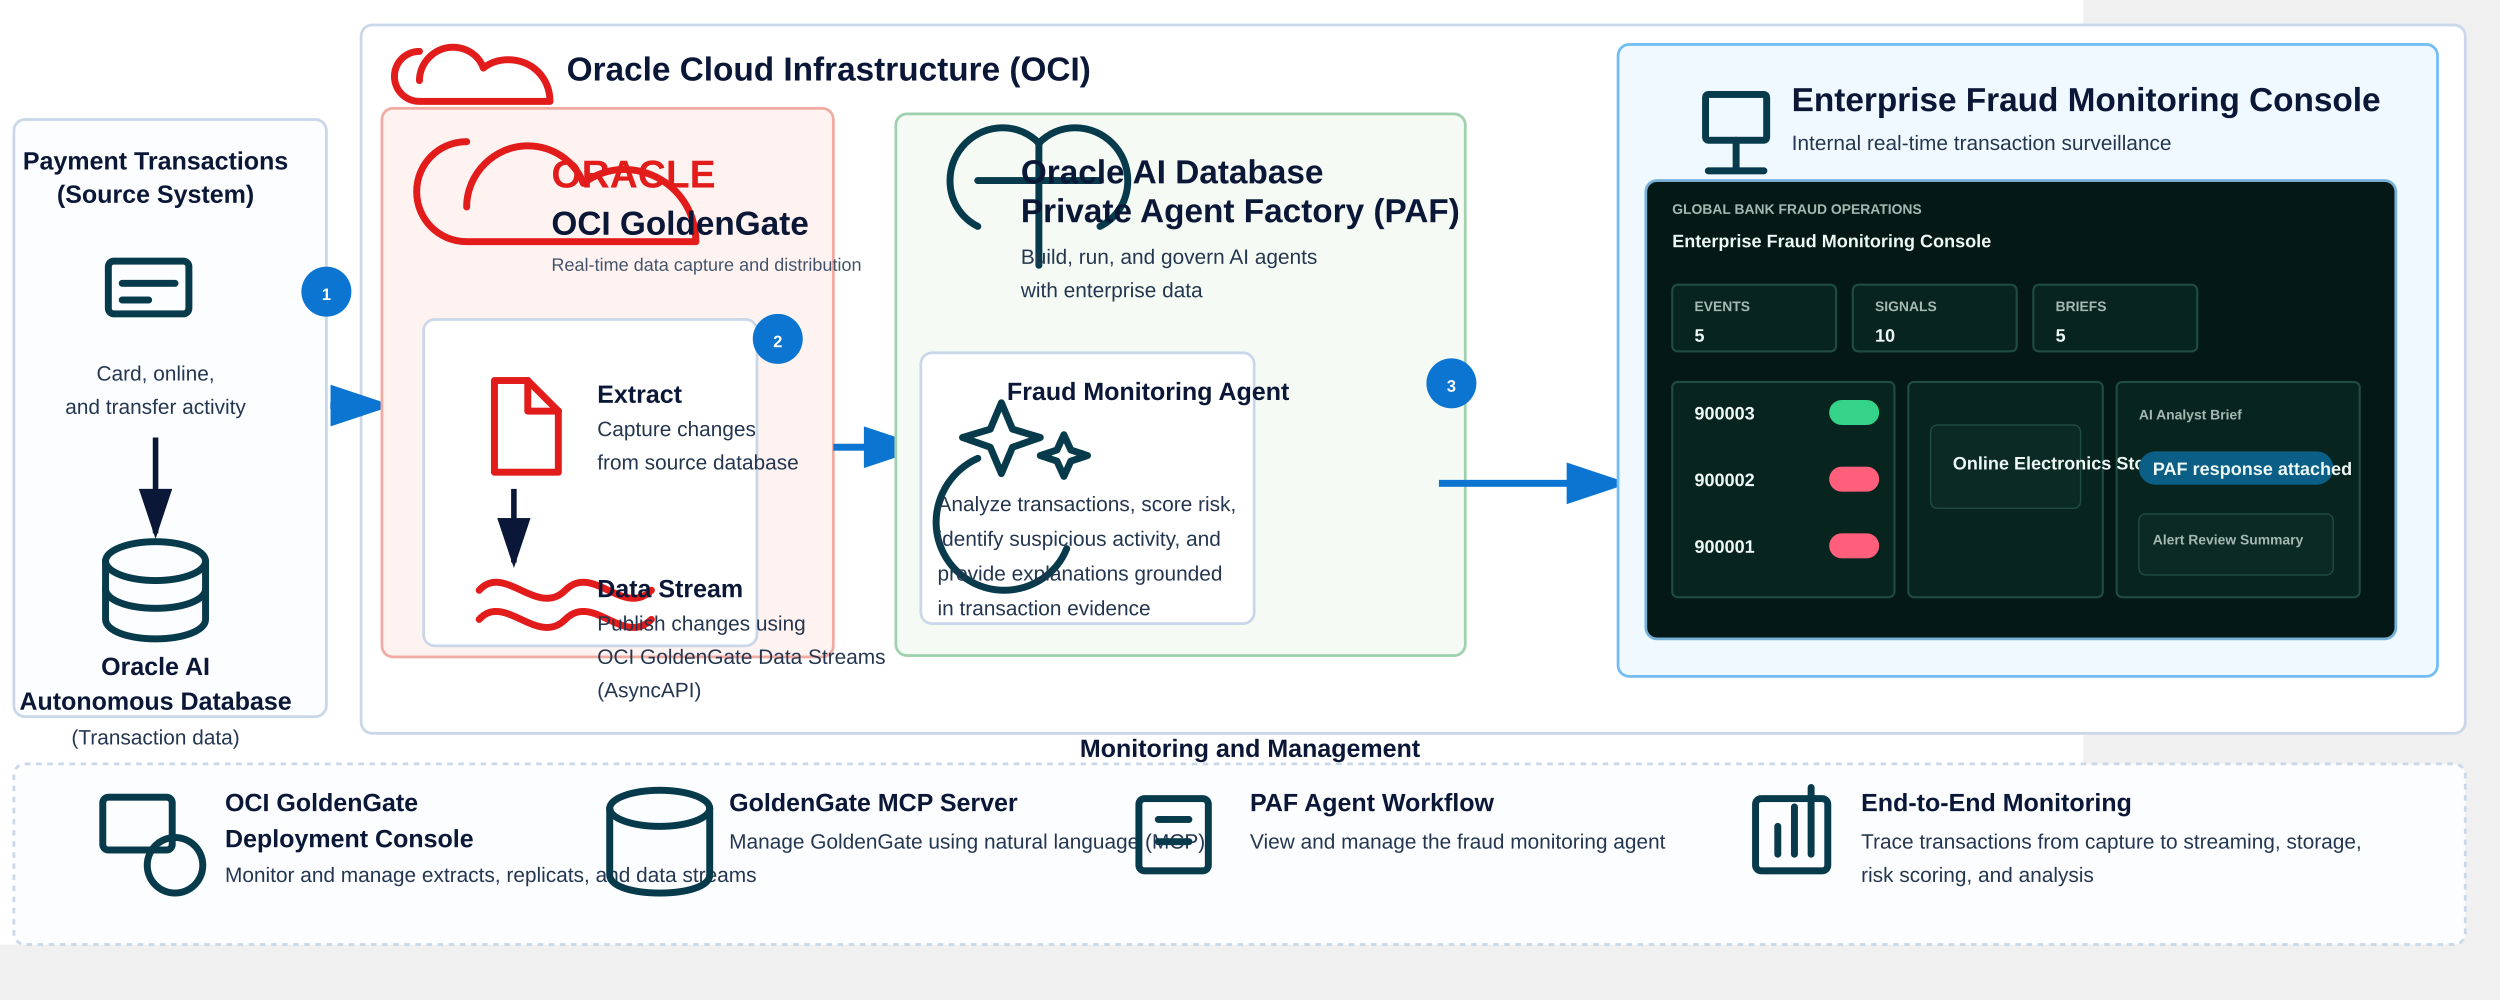
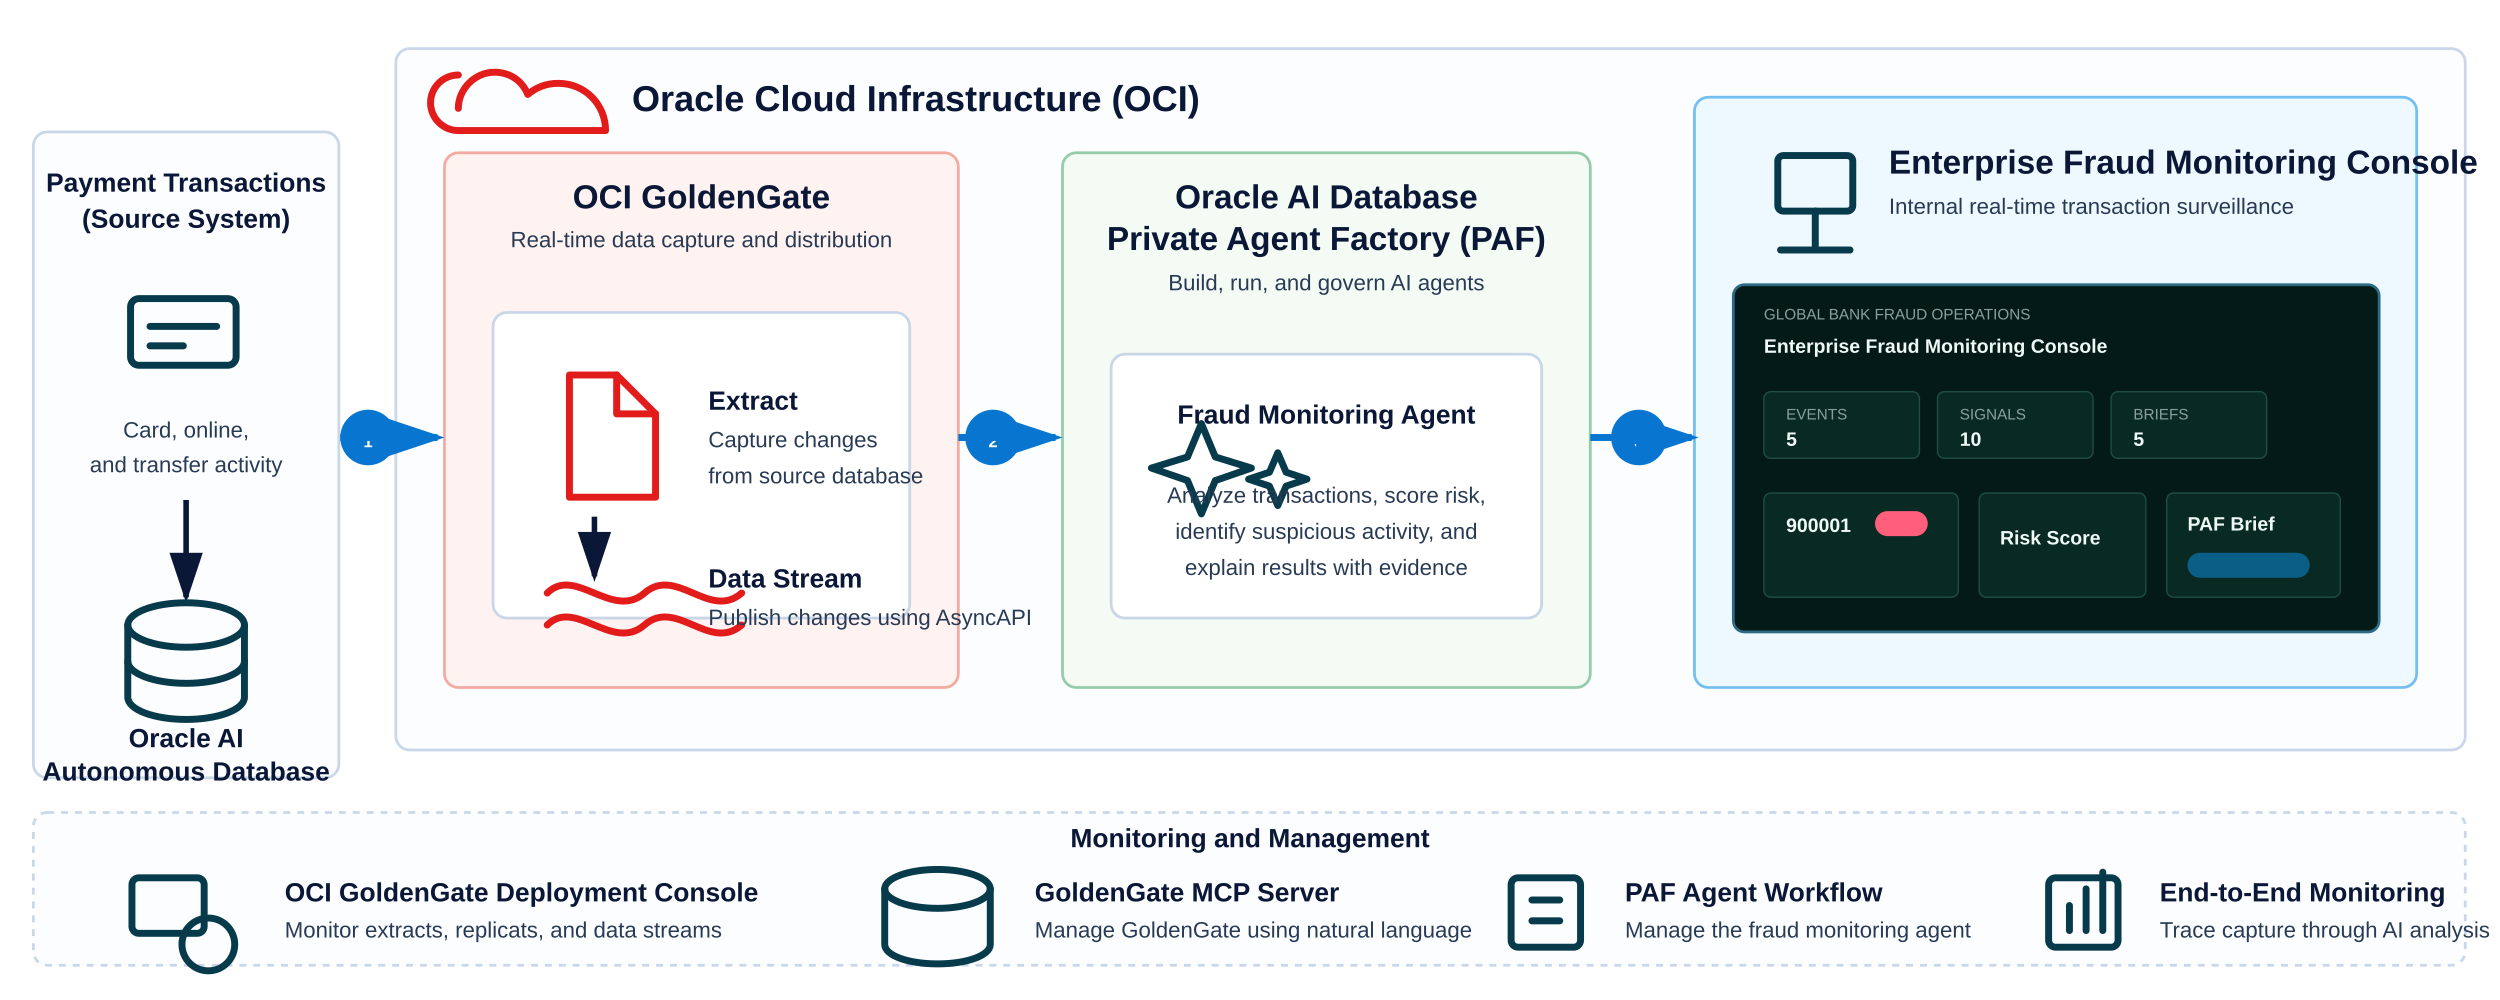
<svg xmlns="http://www.w3.org/2000/svg" width="1800" height="720" viewBox="0 0 1800 720" role="img" aria-labelledby="title desc">
  <defs>
    <style>
-       .bg{fill:#fff}
-       .panel{fill:#fbfdff;stroke:#c9d7e8;stroke-width:2}
-       .oci{fill:#fff;stroke:#c9d7e8;stroke-width:2}
-       .gg{fill:#fff3f1;stroke:#f2aba2;stroke-width:2}
-       .paf{fill:#f5fbf4;stroke:#9fd1ae;stroke-width:2}
-       .console{fill:#eff9ff;stroke:#73bdf5;stroke-width:2}
-       .card{fill:#fff;stroke:#c9d7e8;stroke-width:2}
-       .dash{fill:#041915;stroke:#7ab1d8;stroke-width:2}
-       .mgmt{fill:#fbfdff;stroke:#c9d7e8;stroke-width:2;stroke-dasharray:4 4}
-       .h1{font:700 24px Arial,Helvetica,sans-serif;fill:#0b1736}
-       .h2{font:700 18px Arial,Helvetica,sans-serif;fill:#0b1736}
-       .body{font:15px Arial,Helvetica,sans-serif;fill:#24364f}
-       .small{font:13px Arial,Helvetica,sans-serif;fill:#43546a}
-       .blue{fill:#0b75d1}
-       .arrow{stroke:#0b75d1;stroke-width:5;fill:none;marker-end:url(#arrow)}
-       .darkline{stroke:#0b1736;stroke-width:4;fill:none;marker-end:url(#darkArrow)}
-       .icon{stroke:#073b4c;stroke-width:5;fill:none;stroke-linecap:round;stroke-linejoin:round}
-       .redIcon{stroke:#e21b1b;stroke-width:5;fill:none;stroke-linecap:round;stroke-linejoin:round}
-       .whiteText{fill:#eef8f4;font:700 13px Arial,Helvetica,sans-serif}
-       .dashText{fill:#a5b9b2;font:700 10px Arial,Helvetica,sans-serif}
-       .badgeHigh{fill:#ff5f7a}
-       .badgeLow{fill:#35d28a}
-       .metric{fill:#08241e;stroke:#1f4d42;stroke-width:1.5}
+       .page{fill:#fff}.outer{fill:#fbfdff;stroke:#c9d7e8;stroke-width:2}.source{fill:#fbfdff;stroke:#c9d7e8;stroke-width:2}.gg{fill:#fff3f1;stroke:#f2aaa1;stroke-width:2}.paf{fill:#f4fbf5;stroke:#95cca8;stroke-width:2}.console{fill:#edf8ff;stroke:#74bff1;stroke-width:2}.card{fill:#fff;stroke:#c8d6e6;stroke-width:2}.dash{fill:#041a16;stroke:#2e6a83;stroke-width:2}.mgmt{fill:#fbfdff;stroke:#c9d7e8;stroke-width:2;stroke-dasharray:5 5}.title{font:700 26px Arial,Helvetica,sans-serif;fill:#0b1736}.h1{font:700 24px Arial,Helvetica,sans-serif;fill:#0b1736}.h2{font:700 19px Arial,Helvetica,sans-serif;fill:#0b1736}.body{font:16px Arial,Helvetica,sans-serif;fill:#283a54}.small{font:13px Arial,Helvetica,sans-serif;fill:#506278}.tiny{font:11px Arial,Helvetica,sans-serif;fill:#8aa19a}.white{font:700 14px Arial,Helvetica,sans-serif;fill:#eef8f4}.blue{fill:#0875d1}.icon{stroke:#073b4c;stroke-width:5;fill:none;stroke-linecap:round;stroke-linejoin:round}.redIcon{stroke:#e21b1b;stroke-width:5;fill:none;stroke-linecap:round;stroke-linejoin:round}.arrow{stroke:#0875d1;stroke-width:5;fill:none;marker-end:url(#arrow)}.darkArrow{stroke:#0b1736;stroke-width:4;fill:none;marker-end:url(#darkArrow)}
    </style>
    <marker id="arrow" markerWidth="10" markerHeight="10" refX="8" refY="3" orient="auto">
-       <path d="M0,0 L0,6 L9,3 z" fill="#0b75d1" />
+       <path d="M0,0 L0,6 L9,3 z" fill="#0875d1" />
    </marker>
    <marker id="darkArrow" markerWidth="10" markerHeight="10" refX="8" refY="3" orient="auto">
      <path d="M0,0 L0,6 L9,3 z" fill="#0b1736" />
    </marker>
  </defs>
-   <rect class="bg" width="1500" height="680" />
-   <rect class="panel" x="10" y="86" width="225" height="430" rx="8" />
-   <text class="h2" x="112" y="122" text-anchor="middle">Payment Transactions</text>
-   <text class="h2" x="112" y="146" text-anchor="middle">(Source System)</text>
-   <rect class="icon" x="78" y="188" width="58" height="38" rx="4" />
-   <line class="icon" x1="88" y1="204" x2="126" y2="204" />
-   <line class="icon" x1="88" y1="216" x2="107" y2="216" />
-   <text class="body" x="112" y="274" text-anchor="middle">Card, online,</text>
-   <text class="body" x="112" y="298" text-anchor="middle">and transfer activity</text>
-   <path class="darkline" d="M112 315 V384" />
-   <ellipse class="icon" cx="112" cy="404" rx="36" ry="14" />
-   <path class="icon" d="M76 404v42c0 8 16 14 36 14s36-6 36-14v-42" />
-   <path class="icon" d="M76 424c0 8 16 14 36 14s36-6 36-14" />
-   <text class="h2" x="112" y="486" text-anchor="middle">Oracle AI</text>
-   <text class="h2" x="112" y="511" text-anchor="middle">Autonomous Database</text>
-   <text class="body" x="112" y="536" text-anchor="middle">(Transaction data)</text>
-   <rect class="oci" x="260" y="18" width="1515" height="510" rx="8" />
-   <path class="redIcon" d="M302 58c0-13 11-24 24-24 10 0 19 6 22 15 5-4 11-6 18-6 17 0 30 13 30 30h-94c-10 0-18-8-18-18s8-18 18-18" />
-   <text class="h1" x="408" y="58">Oracle Cloud Infrastructure (OCI)</text>
-   <circle class="blue" cx="235" cy="210" r="18" />
-   <text x="235" y="216" text-anchor="middle" fill="#fff" font-family="Arial" font-weight="700">1</text>
-   <path class="arrow" d="M238 292 H278" />
-   <rect class="gg" x="275" y="78" width="325" height="395" rx="8" />
-   <path class="redIcon" d="M336 149c0-24 20-44 44-44 18 0 34 11 40 27 8-6 18-10 29-10 29 0 52 23 52 52H336c-20 0-36-16-36-36s16-36 36-36" />
-   <text x="397" y="135" font-family="Arial" font-size="28" font-weight="700" fill="#e21b1b">ORACLE</text>
-   <text class="h1" x="397" y="169">OCI GoldenGate</text>
-   <text class="small" x="397" y="195">Real-time data capture and distribution</text>
-   <rect class="card" x="305" y="230" width="240" height="235" rx="8" />
-   <path class="redIcon" d="M356 274h24l22 22v44h-46z" />
-   <path class="redIcon" d="M380 274v22h22" />
-   <text class="h2" x="430" y="290">Extract</text>
-   <text class="body" x="430" y="314">Capture changes</text>
-   <text class="body" x="430" y="338">from source database</text>
-   <path class="darkline" d="M370 352 V405" />
-   <path class="redIcon" d="M345 425c18-20 42 20 62 0s42 20 62 0" />
-   <path class="redIcon" d="M345 446c18-20 42 20 62 0s42 20 62 0" />
-   <text class="h2" x="430" y="430">Data Stream</text>
-   <text class="body" x="430" y="454">Publish changes using</text>
-   <text class="body" x="430" y="478">OCI GoldenGate Data Streams</text>
-   <text class="body" x="430" y="502">(AsyncAPI)</text>
-   <circle class="blue" cx="560" cy="244" r="18" />
-   <text x="560" y="250" text-anchor="middle" fill="#fff" font-family="Arial" font-weight="700">2</text>
-   <path class="arrow" d="M600 322 H662" />
-   <rect class="paf" x="645" y="82" width="410" height="390" rx="8" />
-   <path class="icon" d="M704 163c-12-6-20-18-20-33 0-21 17-38 38-38 10 0 19 4 26 11 7-7 16-11 26-11 21 0 38 17 38 38 0 15-8 27-20 33" />
-   <path class="icon" d="M748 103v88M704 130h88" />
-   <text class="h1" x="735" y="132">Oracle AI Database</text>
-   <text class="h1" x="735" y="160">Private Agent Factory (PAF)</text>
-   <text class="body" x="735" y="190">Build, run, and govern AI agents</text>
-   <text class="body" x="735" y="214">with enterprise data</text>
-   <rect class="card" x="663" y="254" width="240" height="195" rx="8" />
-   <path class="icon" d="M704 330c-18 8-30 26-30 46 0 27 22 49 49 49 20 0 38-12 45-30" />
-   <path class="icon" d="M721 290l8 19 20 6-20 7-8 19-8-19-20-7 20-6z" />
-   <path class="icon" d="M766 313l5 11 12 4-12 4-5 11-5-11-12-4 12-4z" />
-   <text class="h2" x="725" y="288">Fraud Monitoring Agent</text>
-   <text class="body" x="675" y="368">Analyze transactions, score risk,</text>
-   <text class="body" x="675" y="393">identify suspicious activity, and</text>
-   <text class="body" x="675" y="418">provide explanations grounded</text>
-   <text class="body" x="675" y="443">in transaction evidence</text>
-   <circle class="blue" cx="1045" cy="276" r="18" />
-   <text x="1045" y="282" text-anchor="middle" fill="#fff" font-family="Arial" font-weight="700">3</text>
-   <path class="arrow" d="M1036 348 H1168" />
-   <rect class="console" x="1165" y="32" width="590" height="455" rx="8" />
-   <rect class="icon" x="1228" y="68" width="44" height="33" rx="2" />
-   <path class="icon" d="M1250 101v22M1230 123h40" />
-   <text class="h1" x="1290" y="80">Enterprise Fraud Monitoring Console</text>
-   <text class="body" x="1290" y="108">Internal real-time transaction surveillance</text>
-   <rect class="dash" x="1185" y="130" width="540" height="330" rx="8" />
-   <text class="dashText" x="1204" y="154">GLOBAL BANK FRAUD OPERATIONS</text>
-   <text class="whiteText" x="1204" y="178">Enterprise Fraud Monitoring Console</text>
-   <rect class="metric" x="1204" y="205" width="118" height="48" rx="4" />
-   <rect class="metric" x="1334" y="205" width="118" height="48" rx="4" />
-   <rect class="metric" x="1464" y="205" width="118" height="48" rx="4" />
-   <text class="dashText" x="1220" y="224">EVENTS</text>
-   <text class="whiteText" x="1220" y="246">5</text>
-   <text class="dashText" x="1350" y="224">SIGNALS</text>
-   <text class="whiteText" x="1350" y="246">10</text>
-   <text class="dashText" x="1480" y="224">BRIEFS</text>
-   <text class="whiteText" x="1480" y="246">5</text>
-   <rect class="metric" x="1204" y="275" width="160" height="155" rx="4" />
-   <rect class="metric" x="1374" y="275" width="140" height="155" rx="4" />
-   <rect class="metric" x="1524" y="275" width="175" height="155" rx="4" />
-   <text class="whiteText" x="1220" y="302">900003</text>
-   <rect class="badgeLow" x="1317" y="288" width="36" height="18" rx="9" />
-   <text class="whiteText" x="1220" y="350">900002</text>
-   <rect class="badgeHigh" x="1317" y="336" width="36" height="18" rx="9" />
-   <text class="whiteText" x="1220" y="398">900001</text>
-   <rect class="badgeHigh" x="1317" y="384" width="36" height="18" rx="9" />
-   <rect x="1390" y="306" width="108" height="60" rx="5" fill="#0b2a24" stroke="#1f4d42" />
-   <text class="whiteText" x="1406" y="338">Online Electronics Store</text>
-   <text class="dashText" x="1540" y="302">AI Analyst Brief</text>
-   <rect x="1540" y="325" width="140" height="24" rx="12" fill="#0b5e86" />
-   <text class="whiteText" x="1550" y="342">PAF response attached</text>
-   <rect x="1540" y="370" width="140" height="44" rx="5" fill="#0b2a24" stroke="#1f4d42" />
-   <text class="dashText" x="1550" y="392">Alert Review Summary</text>
-   <rect class="mgmt" x="10" y="550" width="1765" height="130" rx="8" />
-   <text class="h2" x="900" y="545" text-anchor="middle">Monitoring and Management</text>
-   <rect class="icon" x="74" y="574" width="50" height="38" rx="4" />
-   <circle class="icon" cx="126" cy="623" r="20" />
-   <text class="h2" x="162" y="584">OCI GoldenGate</text>
-   <text class="h2" x="162" y="610">Deployment Console</text>
-   <text class="body" x="162" y="635">Monitor and manage extracts, replicats, and data streams</text>
-   <ellipse class="icon" cx="475" cy="582" rx="36" ry="13" />
-   <path class="icon" d="M439 582v48c0 8 16 13 36 13s36-5 36-13v-48" />
-   <text class="h2" x="525" y="584">GoldenGate MCP Server</text>
-   <text class="body" x="525" y="611">Manage GoldenGate using natural language (MCP)</text>
-   <rect class="icon" x="820" y="575" width="50" height="52" rx="4" />
-   <line class="icon" x1="834" y1="590" x2="856" y2="590" />
-   <line class="icon" x1="834" y1="606" x2="856" y2="606" />
-   <text class="h2" x="900" y="584">PAF Agent Workflow</text>
-   <text class="body" x="900" y="611">View and manage the fraud monitoring agent</text>
-   <rect class="icon" x="1264" y="575" width="52" height="52" rx="4" />
-   <path class="icon" d="M1280 615v-20M1292 615v-34M1304 615v-48" />
-   <text class="h2" x="1340" y="584">End-to-End Monitoring</text>
-   <text class="body" x="1340" y="611">Trace transactions from capture to streaming, storage,</text>
-   <text class="body" x="1340" y="635">risk scoring, and analysis</text>
+   <rect class="page" width="1800" height="720" />
+   <rect class="source" x="24" y="95" width="220" height="465" rx="10" />
+   <text class="h2" x="134" y="138" text-anchor="middle">Payment Transactions</text>
+   <text class="h2" x="134" y="164" text-anchor="middle">(Source System)</text>
+   <rect class="icon" x="94" y="215" width="76" height="48" rx="6" />
+   <line class="icon" x1="108" y1="235" x2="156" y2="235" />
+   <line class="icon" x1="108" y1="249" x2="132" y2="249" />
+   <text class="body" x="134" y="315" text-anchor="middle">Card, online,</text>
+   <text class="body" x="134" y="340" text-anchor="middle">and transfer activity</text>
+   <path class="darkArrow" d="M134 360 V430" />
+   <ellipse class="icon" cx="134" cy="450" rx="42" ry="16" />
+   <path class="icon" d="M92 450v52c0 9 19 16 42 16s42-7 42-16v-52" />
+   <path class="icon" d="M92 476c0 9 19 16 42 16s42-7 42-16" />
+   <text class="h2" x="134" y="538" text-anchor="middle">Oracle AI</text>
+   <text class="h2" x="134" y="562" text-anchor="middle">Autonomous Database</text>
+   <rect class="outer" x="285" y="35" width="1490" height="505" rx="10" />
+   <path class="redIcon" d="M330 78c0-14 12-26 26-26 11 0 20 6 24 16 6-5 13-8 22-8 19 0 34 15 34 34H330c-11 0-20-9-20-20s9-20 20-20" />
+   <text class="title" x="455" y="80">Oracle Cloud Infrastructure (OCI)</text>
+   <rect class="gg" x="320" y="110" width="370" height="385" rx="10" />
+   <text class="h1" x="505" y="150" text-anchor="middle">OCI GoldenGate</text>
+   <text class="body" x="505" y="178" text-anchor="middle">Real-time data capture and distribution</text>
+   <rect class="card" x="355" y="225" width="300" height="220" rx="10" />
+   <path class="redIcon" d="M410 270h34l28 28v60h-62z" />
+   <path class="redIcon" d="M444 270v28h28" />
+   <text class="h2" x="510" y="295">Extract</text>
+   <text class="body" x="510" y="322">Capture changes</text>
+   <text class="body" x="510" y="348">from source database</text>
+   <path class="darkArrow" d="M428 372 V415" />
+   <path class="redIcon" d="M394 427c20-20 47 20 70 0s47 20 70 0" />
+   <path class="redIcon" d="M394 450c20-20 47 20 70 0s47 20 70 0" />
+   <text class="h2" x="510" y="423">Data Stream</text>
+   <text class="body" x="510" y="450">Publish changes using AsyncAPI</text>
+   <rect class="paf" x="765" y="110" width="380" height="385" rx="10" />
+   <text class="h1" x="955" y="150" text-anchor="middle">Oracle AI Database</text>
+   <text class="h1" x="955" y="180" text-anchor="middle">Private Agent Factory (PAF)</text>
+   <text class="body" x="955" y="209" text-anchor="middle">Build, run, and govern AI agents</text>
+   <rect class="card" x="800" y="255" width="310" height="190" rx="10" />
+   <path class="icon" d="M865 305l10 24 26 8-26 9-10 24-10-24-26-9 26-8z" />
+   <path class="icon" d="M920 326l6 14 15 5-15 5-6 14-6-14-15-5 15-5z" />
+   <text class="h2" x="955" y="305" text-anchor="middle">Fraud Monitoring Agent</text>
+   <text class="body" x="955" y="362" text-anchor="middle">Analyze transactions, score risk,</text>
+   <text class="body" x="955" y="388" text-anchor="middle">identify suspicious activity, and</text>
+   <text class="body" x="955" y="414" text-anchor="middle">explain results with evidence</text>
+   <rect class="console" x="1220" y="70" width="520" height="425" rx="10" />
+   <rect class="icon" x="1280" y="112" width="54" height="40" rx="4" />
+   <path class="icon" d="M1307 152v28M1282 180h50" />
+   <text class="h1" x="1360" y="125">Enterprise Fraud Monitoring Console</text>
+   <text class="body" x="1360" y="154">Internal real-time transaction surveillance</text>
+   <rect class="dash" x="1248" y="205" width="465" height="250" rx="8" />
+   <text class="tiny" x="1270" y="230">GLOBAL BANK FRAUD OPERATIONS</text>
+   <text class="white" x="1270" y="254">Enterprise Fraud Monitoring Console</text>
+   <rect x="1270" y="282" width="112" height="48" rx="5" fill="#092a23" stroke="#1f4d42" />
+   <rect x="1395" y="282" width="112" height="48" rx="5" fill="#092a23" stroke="#1f4d42" />
+   <rect x="1520" y="282" width="112" height="48" rx="5" fill="#092a23" stroke="#1f4d42" />
+   <text class="tiny" x="1286" y="302">EVENTS</text>
+   <text class="white" x="1286" y="321">5</text>
+   <text class="tiny" x="1411" y="302">SIGNALS</text>
+   <text class="white" x="1411" y="321">10</text>
+   <text class="tiny" x="1536" y="302">BRIEFS</text>
+   <text class="white" x="1536" y="321">5</text>
+   <rect x="1270" y="355" width="140" height="75" rx="5" fill="#092a23" stroke="#1f4d42" />
+   <rect x="1425" y="355" width="120" height="75" rx="5" fill="#092a23" stroke="#1f4d42" />
+   <rect x="1560" y="355" width="125" height="75" rx="5" fill="#092a23" stroke="#1f4d42" />
+   <text class="white" x="1286" y="383">900001</text>
+   <rect x="1350" y="368" width="38" height="18" rx="9" fill="#ff5f7a" />
+   <text class="white" x="1440" y="392">Risk Score</text>
+   <text class="white" x="1575" y="382">PAF Brief</text>
+   <rect x="1575" y="398" width="88" height="18" rx="9" fill="#0b5e86" />
+   <circle class="blue" cx="265" cy="315" r="20" />
+   <text x="265" y="322" text-anchor="middle" fill="#fff" font-family="Arial" font-weight="700">1</text>
+   <path class="arrow" d="M245 315 H315" />
+   <circle class="blue" cx="715" cy="315" r="20" />
+   <text x="715" y="322" text-anchor="middle" fill="#fff" font-family="Arial" font-weight="700">2</text>
+   <path class="arrow" d="M690 315 H760" />
+   <circle class="blue" cx="1180" cy="315" r="20" />
+   <text x="1180" y="322" text-anchor="middle" fill="#fff" font-family="Arial" font-weight="700">3</text>
+   <path class="arrow" d="M1145 315 H1218" />
+   <rect class="mgmt" x="24" y="585" width="1751" height="110" rx="10" />
+   <text class="h2" x="900" y="610" text-anchor="middle">Monitoring and Management</text>
+   <rect class="icon" x="95" y="632" width="52" height="40" rx="5" />
+   <circle class="icon" cx="150" cy="680" r="19" />
+   <text class="h2" x="205" y="649">OCI GoldenGate Deployment Console</text>
+   <text class="body" x="205" y="675">Monitor extracts, replicats, and data streams</text>
+   <ellipse class="icon" cx="675" cy="640" rx="38" ry="14" />
+   <path class="icon" d="M637 640v40c0 8 17 14 38 14s38-6 38-14v-40" />
+   <text class="h2" x="745" y="649">GoldenGate MCP Server</text>
+   <text class="body" x="745" y="675">Manage GoldenGate using natural language</text>
+   <rect class="icon" x="1088" y="632" width="50" height="50" rx="5" />
+   <line class="icon" x1="1103" y1="648" x2="1123" y2="648" />
+   <line class="icon" x1="1103" y1="663" x2="1123" y2="663" />
+   <text class="h2" x="1170" y="649">PAF Agent Workflow</text>
+   <text class="body" x="1170" y="675">Manage the fraud monitoring agent</text>
+   <rect class="icon" x="1475" y="632" width="50" height="50" rx="5" />
+   <path class="icon" d="M1490 670v-18M1502 670v-30M1514 670v-42" />
+   <text class="h2" x="1555" y="649">End-to-End Monitoring</text>
+   <text class="body" x="1555" y="675">Trace capture through AI analysis</text>
</svg>
